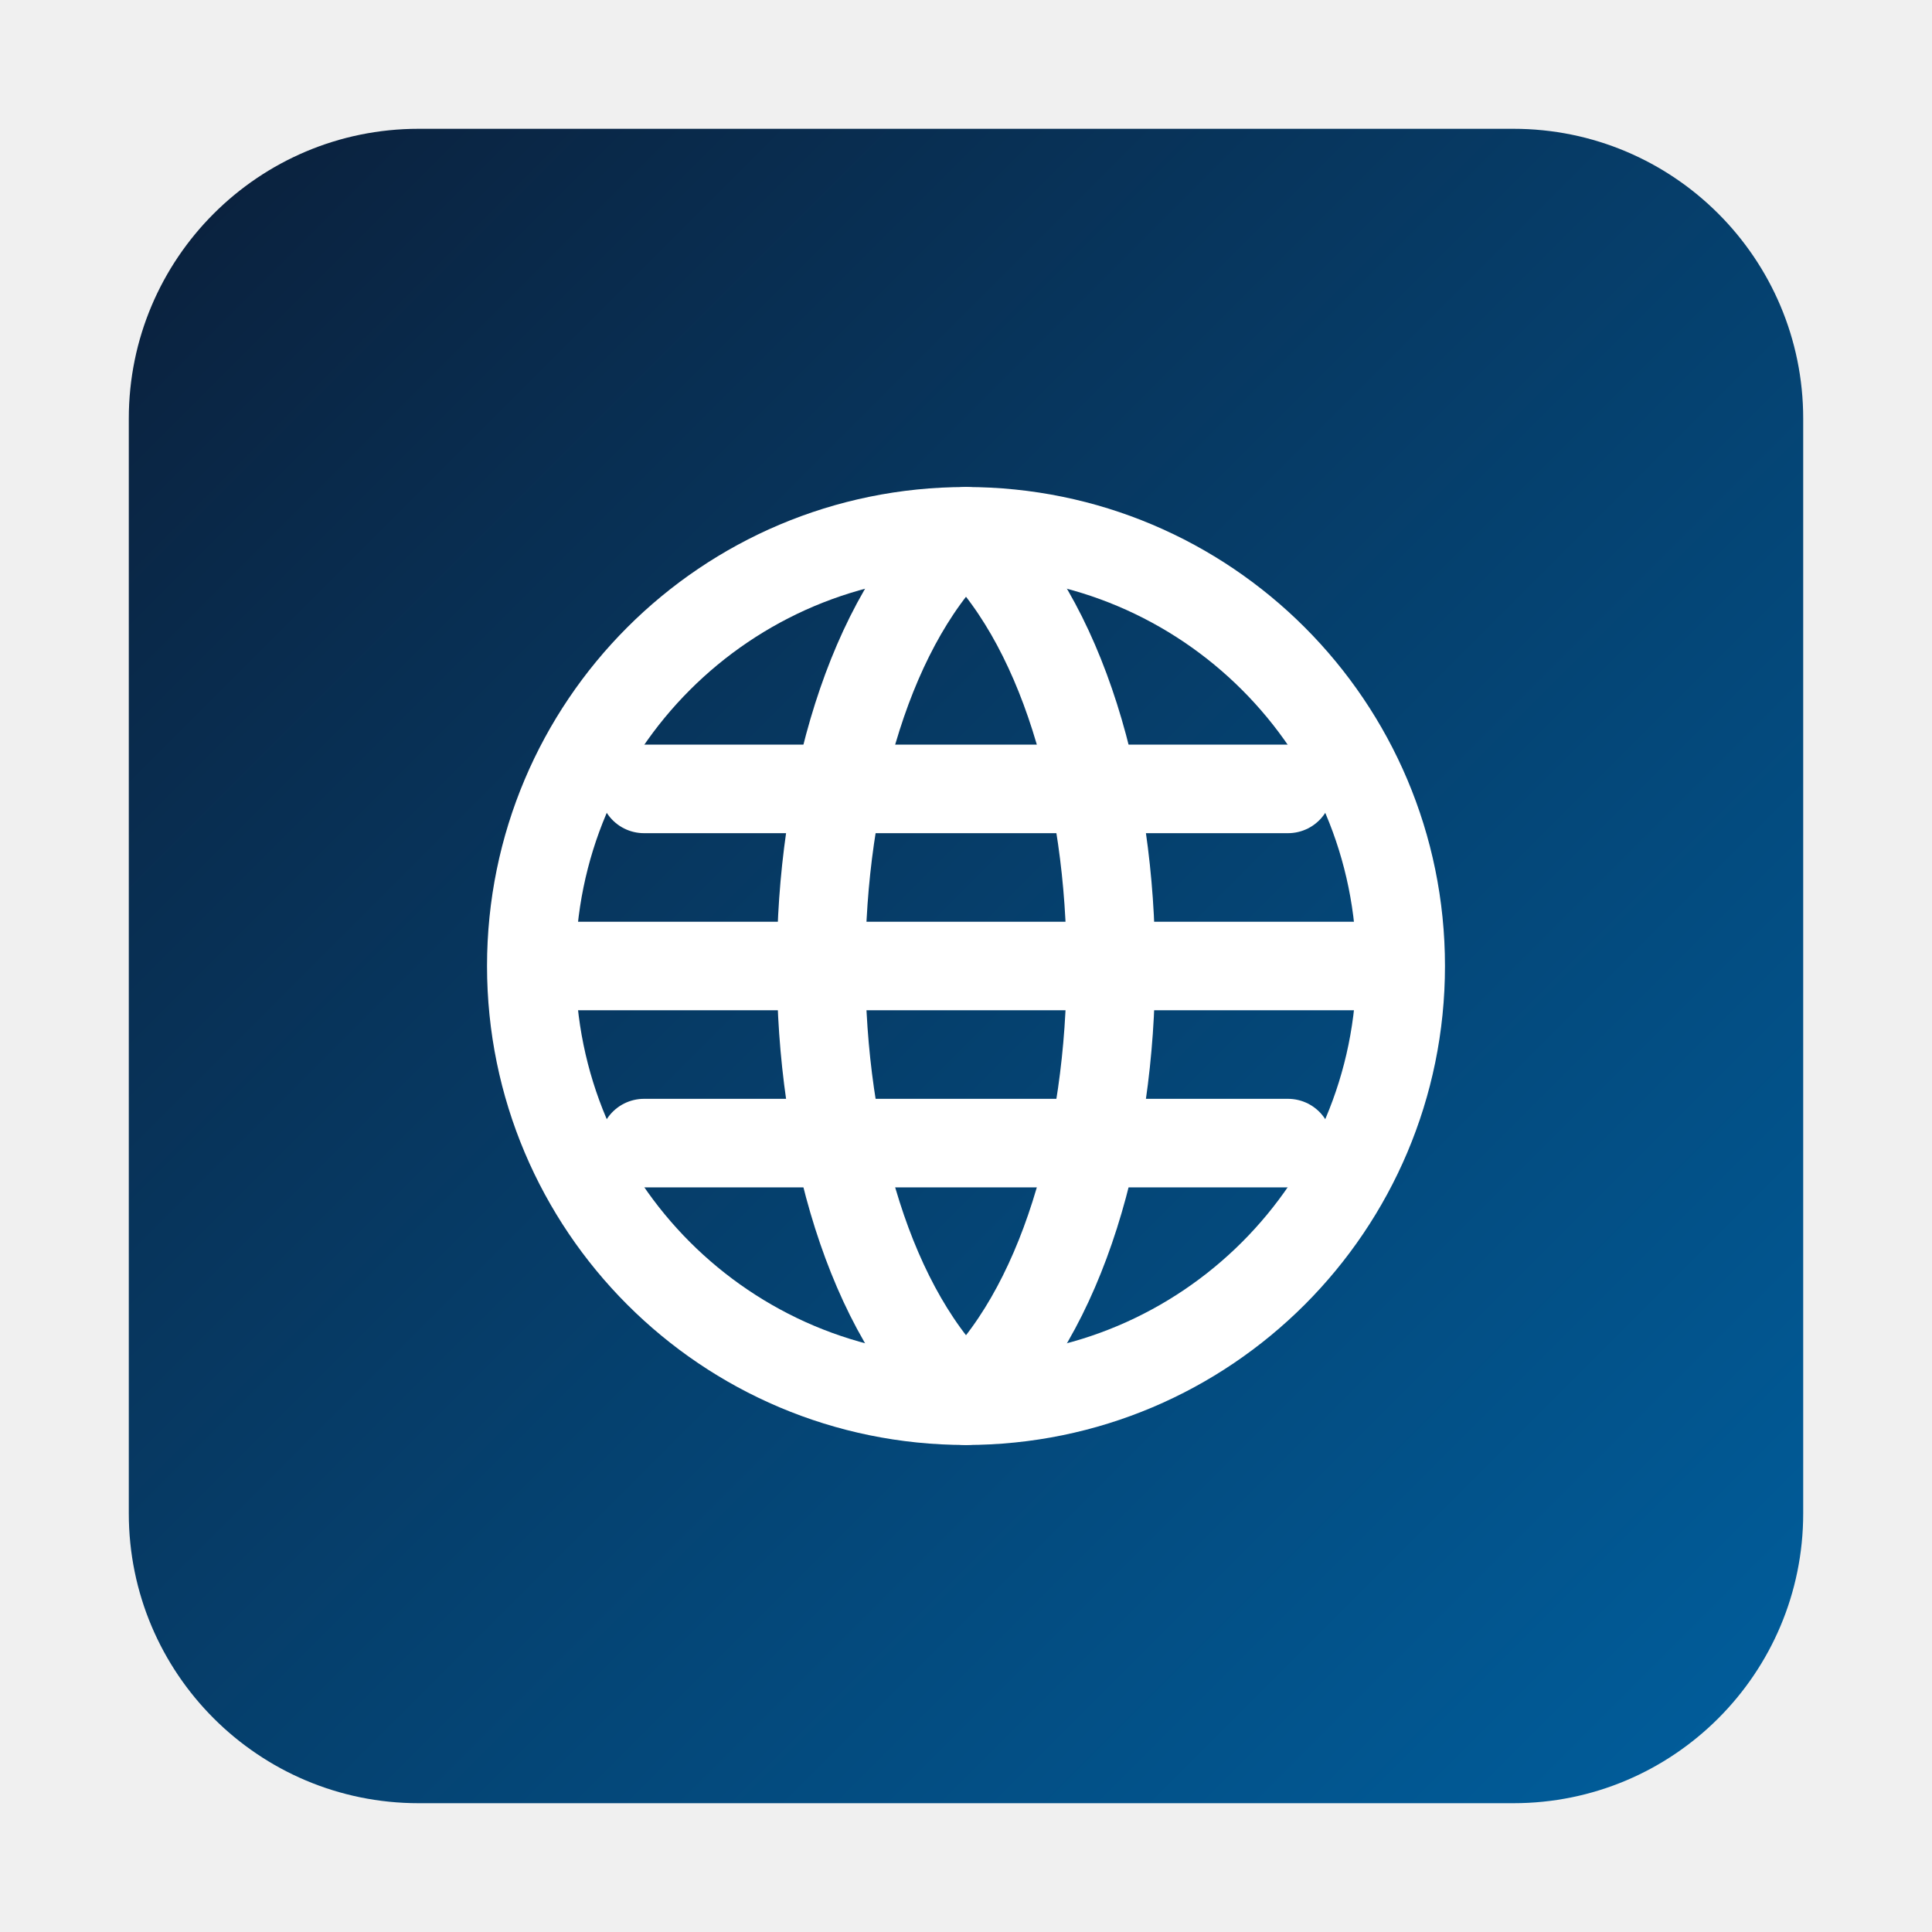
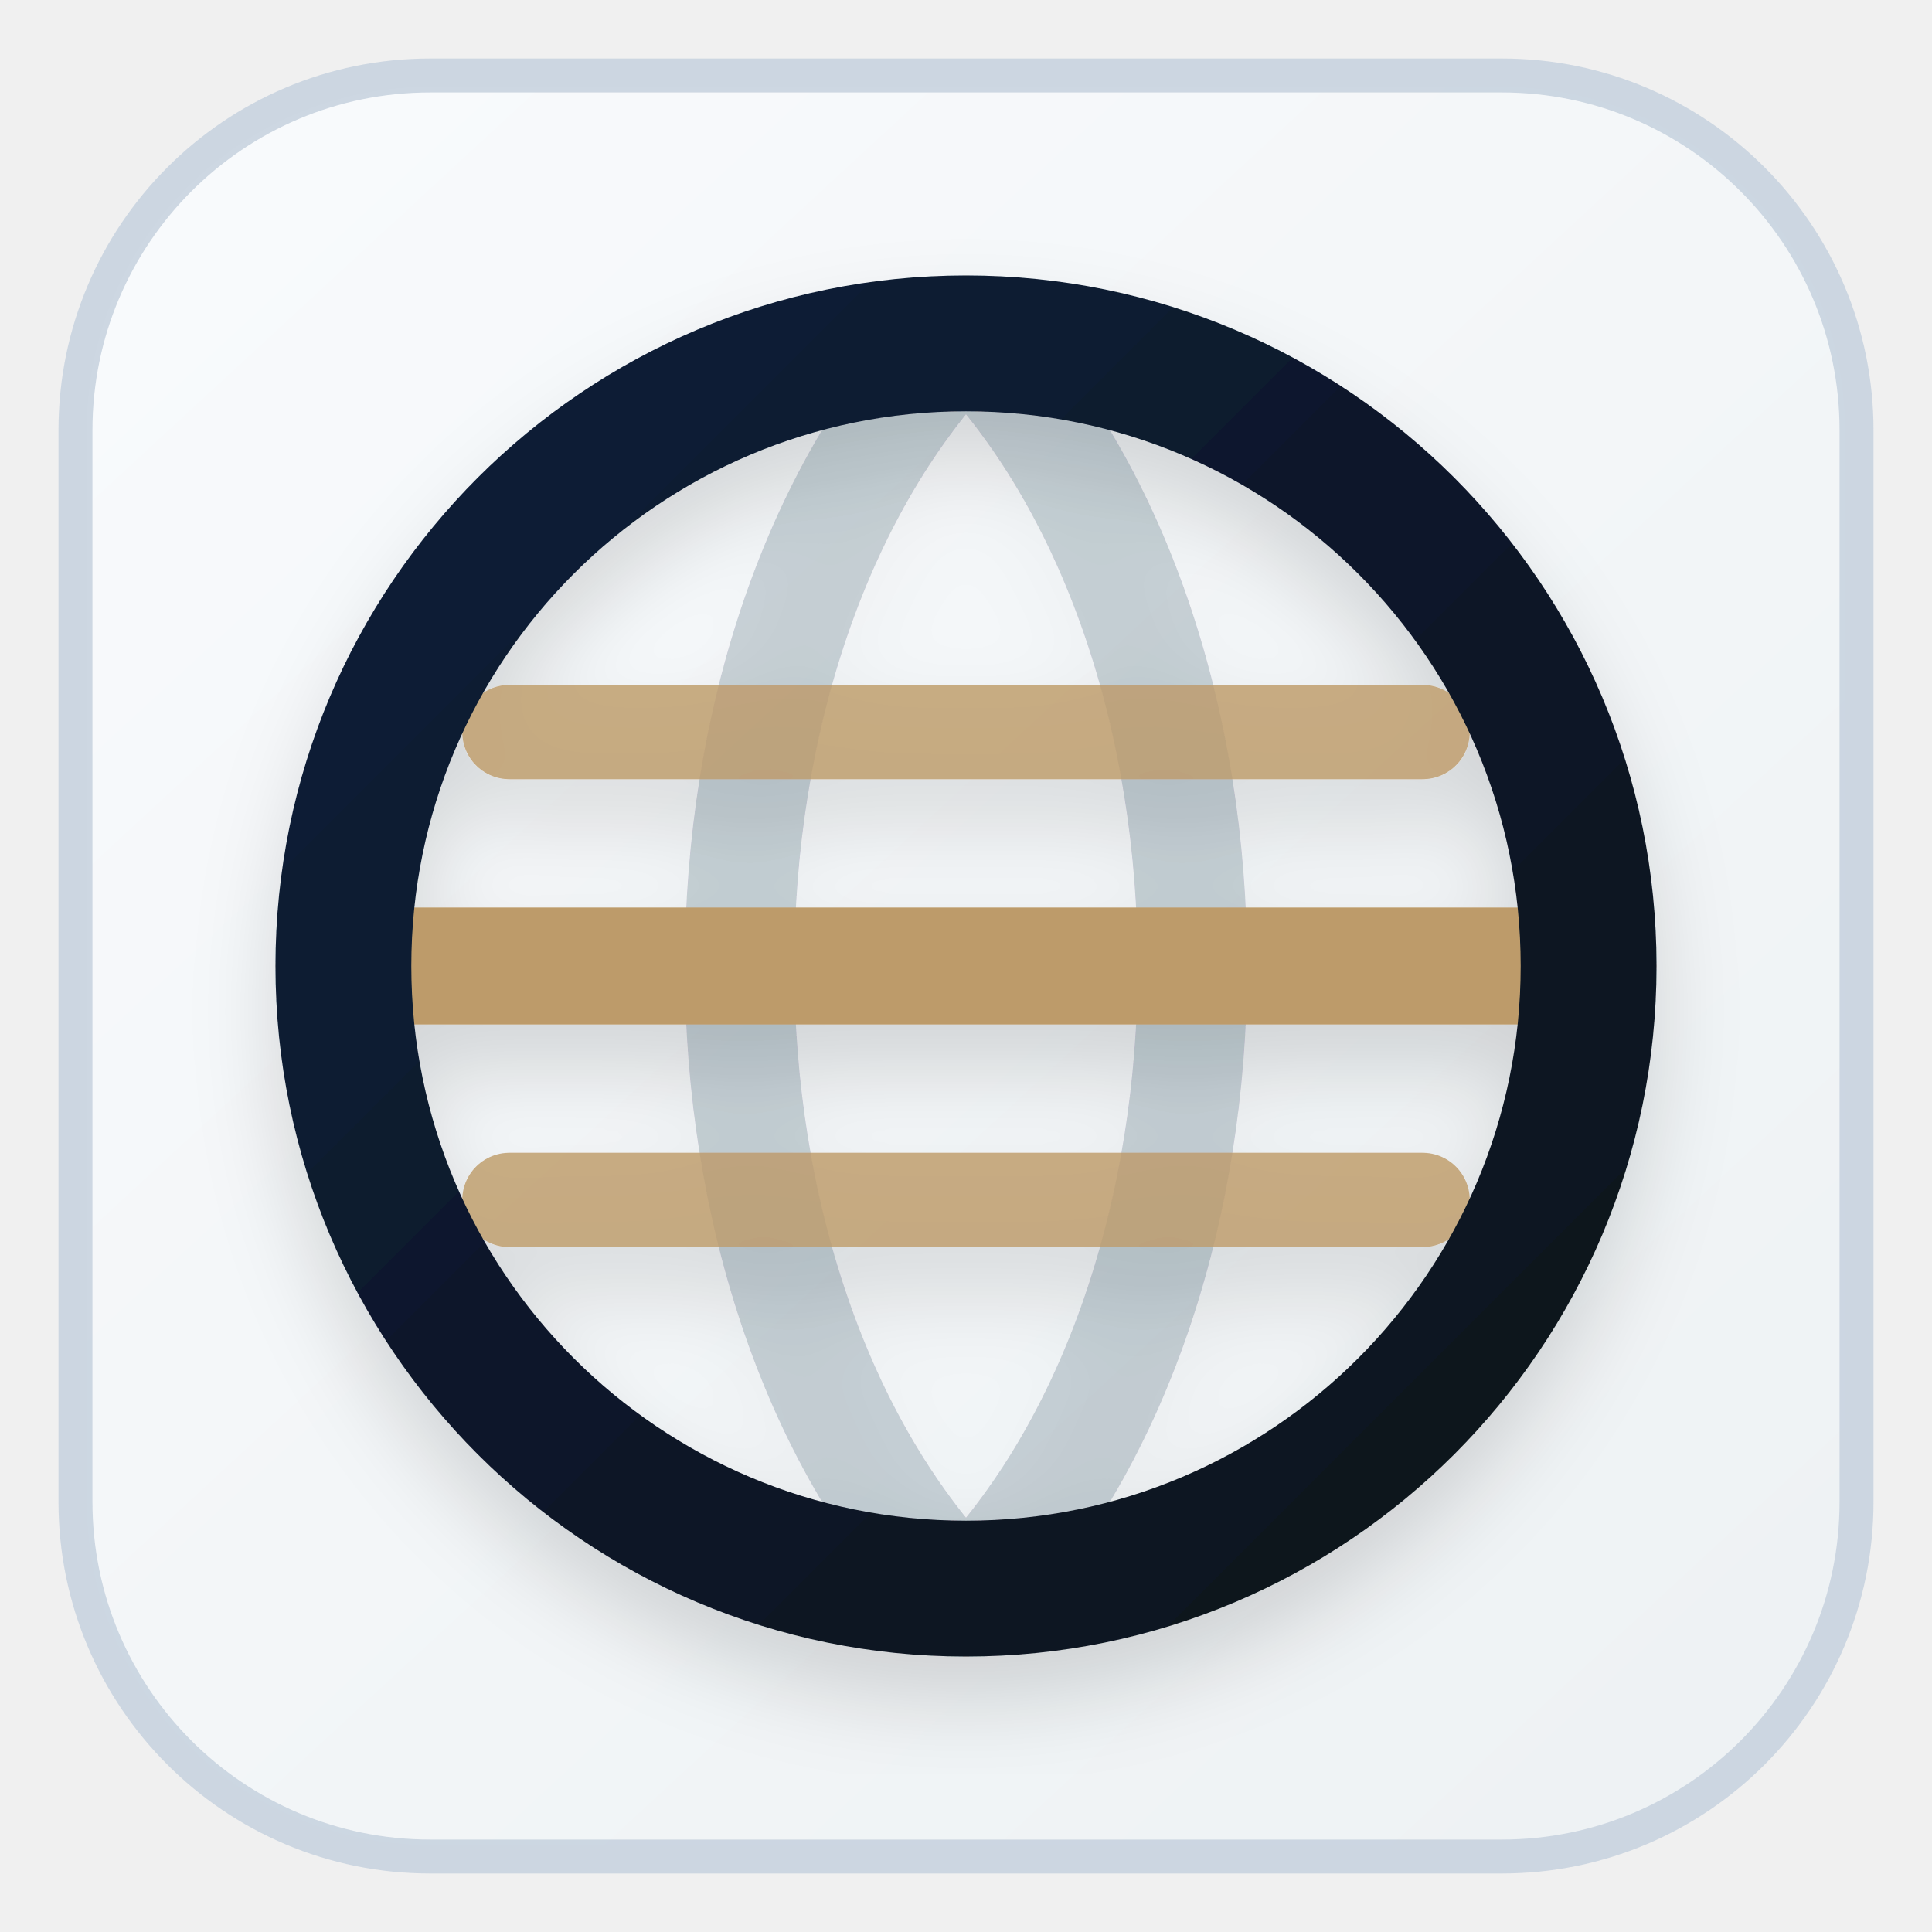
- <svg xmlns="http://www.w3.org/2000/svg" viewBox="0 0 120 120" fill="none">
+ <svg xmlns="http://www.w3.org/2000/svg" viewBox="0 0 1024 1024" fill="none" role="img" aria-label="Aevelum Passport globe logo mark">
  <defs>
-     <linearGradient id="accent" x1="8" y1="8" x2="112" y2="112" gradientUnits="userSpaceOnUse">
-       <stop offset="0%" stop-color="#0B1F3A" />
-       <stop offset="100%" stop-color="#005F9E" />
+     <linearGradient id="surface" x1="128" y1="96" x2="896" y2="928" gradientUnits="userSpaceOnUse">
+       <stop stop-color="#F8FAFC" />
+       <stop offset="100%" stop-color="#EEF2F4" />
    </linearGradient>
+     <linearGradient id="globeNavy" x1="164" y1="164" x2="860" y2="860" gradientUnits="userSpaceOnUse">
+       <stop stop-color="#0B1F3A" />
+       <stop offset="100%" stop-color="#07111A" />
+     </linearGradient>
+     <filter id="markShadow" x="84" y="84" width="856" height="856" color-interpolation-filters="sRGB" filterUnits="userSpaceOnUse">
+       <feDropShadow dx="0" dy="24" flood-color="#07111A" flood-opacity="0.14" stdDeviation="22" />
+     </filter>
  </defs>
-   <rect x="8" y="8" width="104" height="104" rx="18" fill="url(#accent)" />
-   <circle cx="60" cy="60" r="27" stroke="white" stroke-width="5.5" />
-   <path d="M35 60 H85" stroke="white" stroke-width="5.5" stroke-linecap="round" />
-   <path d="M40 49 H80" stroke="white" stroke-width="5.5" stroke-linecap="round" />
-   <path d="M40 71 H80" stroke="white" stroke-width="5.5" stroke-linecap="round" />
-   <path d="M60 33 C48 44 48 76 60 87 C72 76 72 44 60 33" stroke="white" stroke-width="5.5" stroke-linecap="round" stroke-linejoin="round" />
+   <rect x="46" y="46" width="932" height="932" rx="182" fill="url(#surface)" />
+   <rect x="40" y="40" width="944" height="944" rx="188" stroke="#CBD5E1" stroke-opacity="0.95" stroke-width="18" />
+   <g filter="url(#markShadow)">
+     <path d="M512 176 C352 338 352 686 512 848 C672 686 672 338 512 176" stroke="#0B1F3A" stroke-opacity="0.18" stroke-width="58" stroke-linecap="round" stroke-linejoin="round" />
+     <path d="M196 512 H828" stroke="#BD9B6B" stroke-width="62" stroke-linecap="round" />
+     <path d="M270 388 H754" stroke="#BD9B6B" stroke-opacity="0.82" stroke-width="50" stroke-linecap="round" />
+     <path d="M270 636 H754" stroke="#BD9B6B" stroke-opacity="0.82" stroke-width="50" stroke-linecap="round" />
+     <circle cx="512" cy="512" r="330" stroke="url(#globeNavy)" stroke-width="72" />
+   </g>
</svg>
